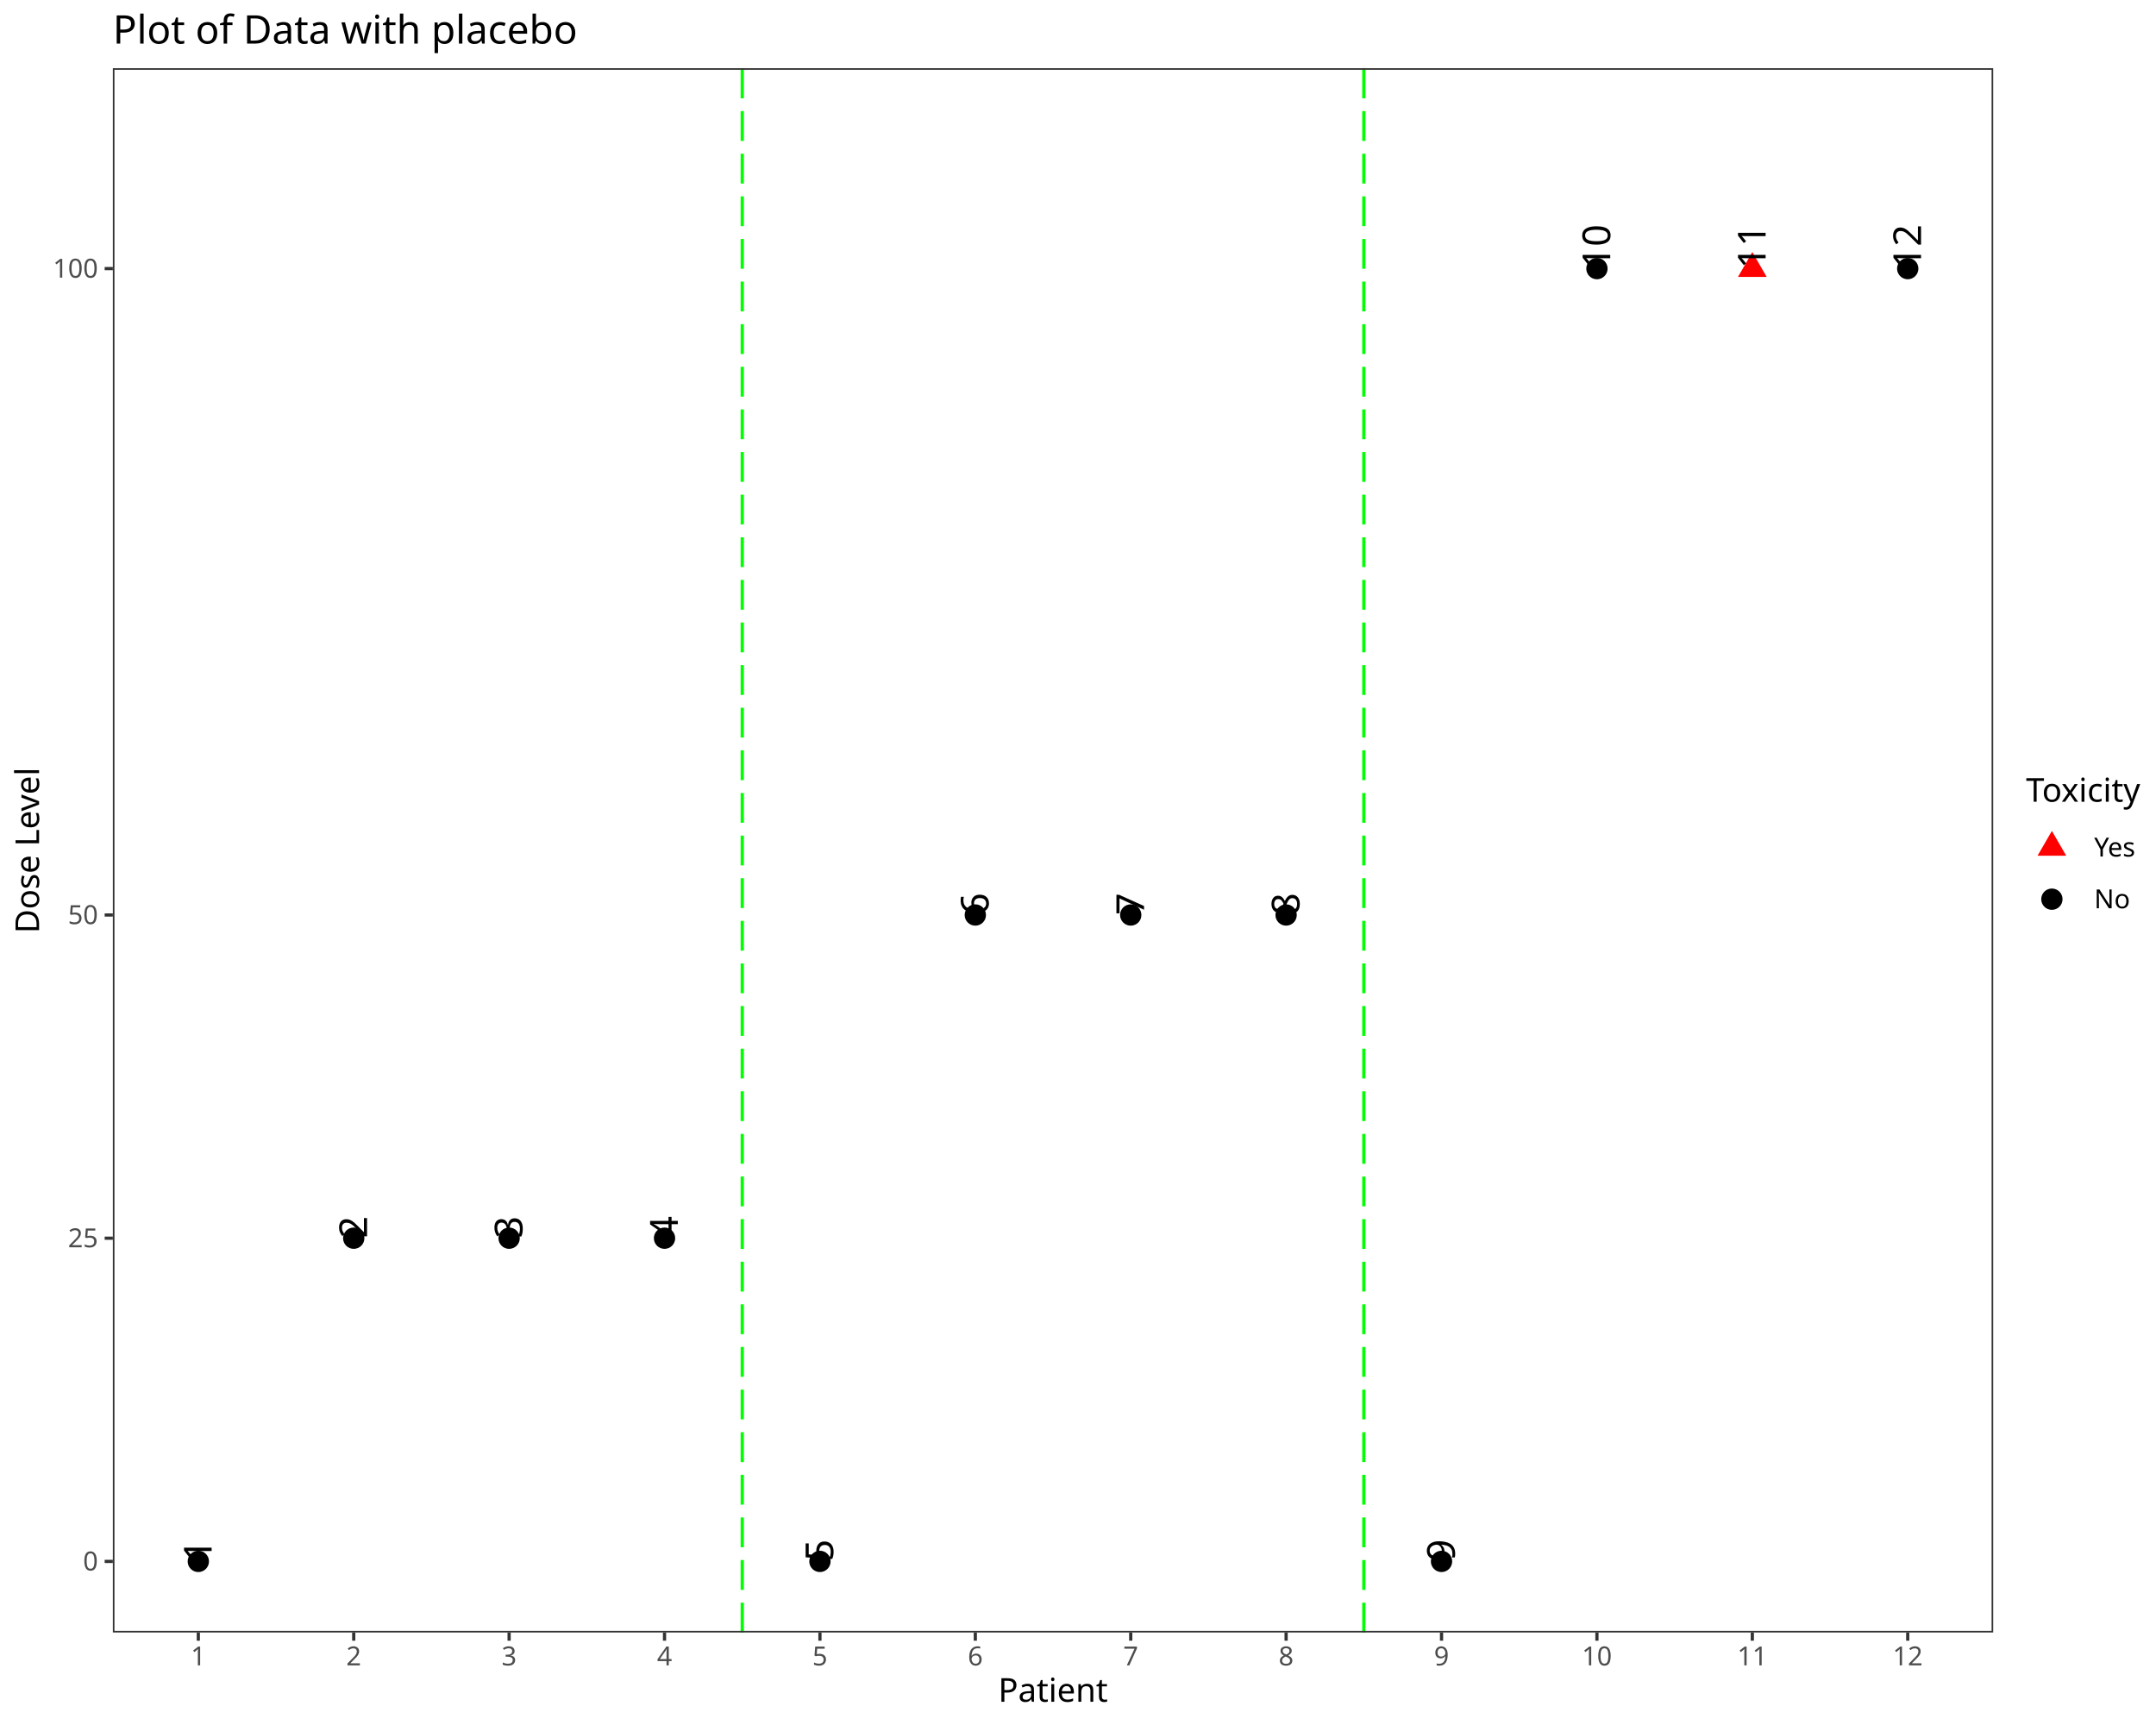
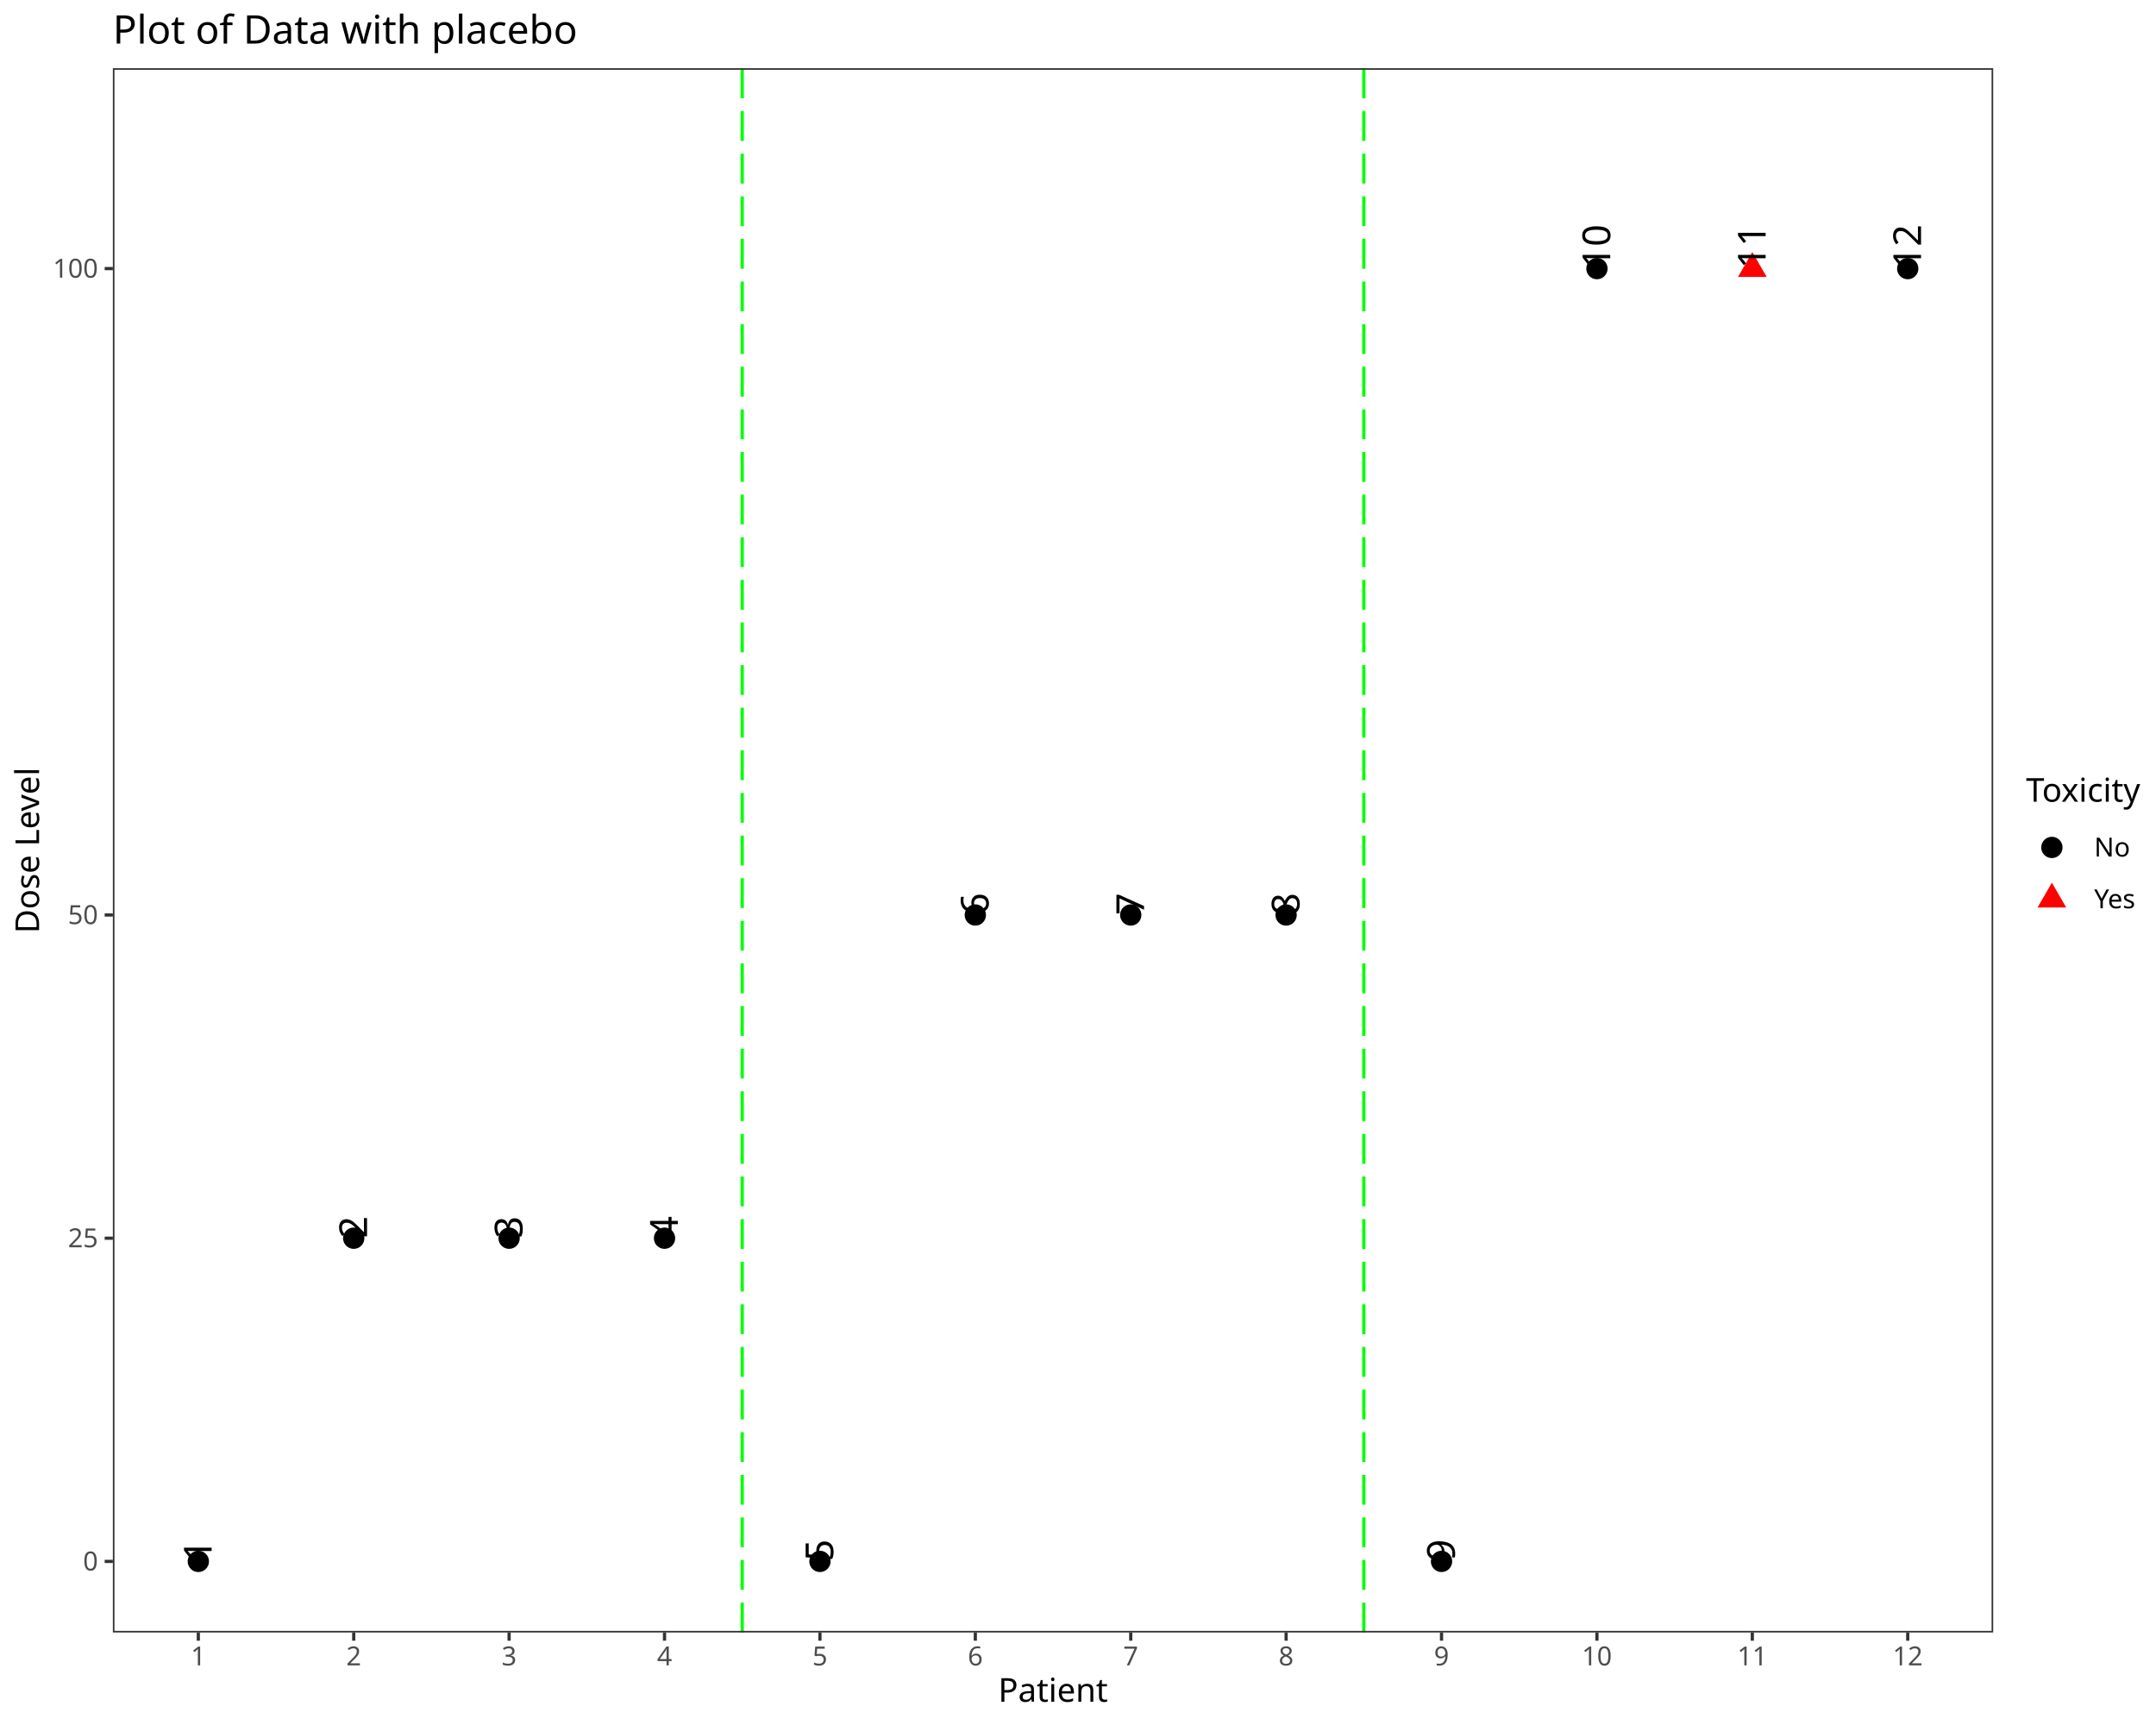
<svg xmlns="http://www.w3.org/2000/svg" class="svglite" data-engine-version="2.0" width="720.00pt" height="576.00pt" viewBox="0 0 720.00 576.00">
  <defs>
    <style type="text/css">
    .svglite line, .svglite polyline, .svglite polygon, .svglite path, .svglite rect, .svglite circle {
      fill: none;
      stroke: #000000;
      stroke-linecap: round;
      stroke-linejoin: round;
      stroke-miterlimit: 10.00;
    }
  </style>
  </defs>
  <rect width="100%" height="100%" style="stroke: none; fill: #FFFFFF;" />
  <defs>
    <clipPath id="cpMC4wMHw3MjAuMDB8MC4wMHw1NzYuMDA=">
      <rect x="0.00" y="0.00" width="720.00" height="576.00" />
    </clipPath>
  </defs>
  <g clip-path="url(#cpMC4wMHw3MjAuMDB8MC4wMHw1NzYuMDA=)">
    <rect x="0.00" y="0.00" width="720.00" height="576.00" style="stroke-width: 1.07; stroke: #FFFFFF; fill: #FFFFFF;" />
  </g>
  <defs>
    <clipPath id="cpMzcuNjl8NjY1LjYzfDIyLjc4fDU0NS4xMQ==">
      <rect x="37.69" y="22.78" width="627.94" height="522.33" />
    </clipPath>
  </defs>
  <g clip-path="url(#cpMzcuNjl8NjY1LjYzfDIyLjc4fDU0NS4xMQ==)">
    <rect x="37.69" y="22.78" width="627.94" height="522.33" style="stroke-width: 1.07; stroke: none; fill: #FFFFFF;" />
    <circle cx="66.23" cy="521.37" r="3.56" style="stroke-width: 0.71; stroke: none; fill: #000000;" />
    <circle cx="118.13" cy="413.45" r="3.56" style="stroke-width: 0.71; stroke: none; fill: #000000;" />
    <circle cx="170.02" cy="413.45" r="3.56" style="stroke-width: 0.71; stroke: none; fill: #000000;" />
    <circle cx="221.92" cy="413.45" r="3.56" style="stroke-width: 0.71; stroke: none; fill: #000000;" />
    <circle cx="273.82" cy="521.37" r="3.56" style="stroke-width: 0.71; stroke: none; fill: #000000;" />
    <circle cx="325.71" cy="305.53" r="3.56" style="stroke-width: 0.71; stroke: none; fill: #000000;" />
    <circle cx="377.61" cy="305.53" r="3.56" style="stroke-width: 0.71; stroke: none; fill: #000000;" />
    <circle cx="429.50" cy="305.53" r="3.56" style="stroke-width: 0.71; stroke: none; fill: #000000;" />
    <circle cx="481.40" cy="521.37" r="3.56" style="stroke-width: 0.71; stroke: none; fill: #000000;" />
    <circle cx="533.30" cy="89.69" r="3.56" style="stroke-width: 0.71; stroke: none; fill: #000000;" />
    <polygon points="585.19,84.16 589.98,92.46 580.41,92.46 " style="stroke-width: 0.71; stroke: none; fill: #FF0000;" />
    <circle cx="637.09" cy="89.69" r="3.56" style="stroke-width: 0.71; stroke: none; fill: #000000;" />
    <line x1="247.87" y1="545.11" x2="247.87" y2="22.78" style="stroke-width: 1.07; stroke: #00FF00; stroke-dasharray: 9.96,4.27; stroke-linecap: butt;" />
    <line x1="455.45" y1="545.11" x2="455.45" y2="22.78" style="stroke-width: 1.07; stroke: #00FF00; stroke-dasharray: 9.96,4.27; stroke-linecap: butt;" />
    <text transform="translate(70.67,521.37) rotate(-90)" style="font-size: 12.90px; font-family: sans;" textLength="14.35px" lengthAdjust="spacingAndGlyphs">  1</text>
    <text transform="translate(122.57,413.45) rotate(-90)" style="font-size: 12.90px; font-family: sans;" textLength="14.35px" lengthAdjust="spacingAndGlyphs">  2</text>
    <text transform="translate(174.46,413.45) rotate(-90)" style="font-size: 12.90px; font-family: sans;" textLength="14.35px" lengthAdjust="spacingAndGlyphs">  3</text>
    <text transform="translate(226.36,413.45) rotate(-90)" style="font-size: 12.90px; font-family: sans;" textLength="14.35px" lengthAdjust="spacingAndGlyphs">  4</text>
    <text transform="translate(278.26,521.37) rotate(-90)" style="font-size: 12.90px; font-family: sans;" textLength="14.35px" lengthAdjust="spacingAndGlyphs">  5</text>
    <text transform="translate(330.15,305.53) rotate(-90)" style="font-size: 12.90px; font-family: sans;" textLength="14.35px" lengthAdjust="spacingAndGlyphs">  6</text>
    <text transform="translate(382.05,305.53) rotate(-90)" style="font-size: 12.90px; font-family: sans;" textLength="14.35px" lengthAdjust="spacingAndGlyphs">  7</text>
    <text transform="translate(433.95,305.53) rotate(-90)" style="font-size: 12.90px; font-family: sans;" textLength="14.35px" lengthAdjust="spacingAndGlyphs">  8</text>
    <text transform="translate(485.84,521.37) rotate(-90)" style="font-size: 12.90px; font-family: sans;" textLength="14.35px" lengthAdjust="spacingAndGlyphs">  9</text>
    <text transform="translate(537.74,89.69) rotate(-90)" style="font-size: 12.90px; font-family: sans;" textLength="21.53px" lengthAdjust="spacingAndGlyphs">  10</text>
    <text transform="translate(589.63,89.69) rotate(-90)" style="font-size: 12.90px; font-family: sans;" textLength="21.53px" lengthAdjust="spacingAndGlyphs">  11</text>
    <text transform="translate(641.53,89.69) rotate(-90)" style="font-size: 12.90px; font-family: sans;" textLength="21.53px" lengthAdjust="spacingAndGlyphs">  12</text>
    <rect x="37.69" y="22.78" width="627.94" height="522.33" style="stroke-width: 1.07; stroke: #333333;" />
  </g>
  <g clip-path="url(#cpMC4wMHw3MjAuMDB8MC4wMHw1NzYuMDA=)">
    <text x="32.76" y="524.40" text-anchor="end" style="font-size: 8.80px; fill: #4D4D4D; font-family: sans;" textLength="4.89px" lengthAdjust="spacingAndGlyphs">0</text>
    <text x="32.76" y="416.48" text-anchor="end" style="font-size: 8.80px; fill: #4D4D4D; font-family: sans;" textLength="9.79px" lengthAdjust="spacingAndGlyphs">25</text>
    <text x="32.76" y="308.56" text-anchor="end" style="font-size: 8.80px; fill: #4D4D4D; font-family: sans;" textLength="9.79px" lengthAdjust="spacingAndGlyphs">50</text>
    <text x="32.76" y="92.72" text-anchor="end" style="font-size: 8.80px; fill: #4D4D4D; font-family: sans;" textLength="14.68px" lengthAdjust="spacingAndGlyphs">100</text>
    <polyline points="34.95,521.37 37.69,521.37 " style="stroke-width: 1.07; stroke: #333333; stroke-linecap: butt;" />
    <polyline points="34.95,413.45 37.69,413.45 " style="stroke-width: 1.07; stroke: #333333; stroke-linecap: butt;" />
    <polyline points="34.95,305.53 37.69,305.53 " style="stroke-width: 1.07; stroke: #333333; stroke-linecap: butt;" />
    <polyline points="34.95,89.69 37.69,89.69 " style="stroke-width: 1.07; stroke: #333333; stroke-linecap: butt;" />
    <polyline points="66.23,547.85 66.23,545.11 " style="stroke-width: 1.07; stroke: #333333; stroke-linecap: butt;" />
    <polyline points="118.13,547.85 118.13,545.11 " style="stroke-width: 1.07; stroke: #333333; stroke-linecap: butt;" />
    <polyline points="170.02,547.85 170.02,545.11 " style="stroke-width: 1.07; stroke: #333333; stroke-linecap: butt;" />
    <polyline points="221.92,547.85 221.92,545.11 " style="stroke-width: 1.07; stroke: #333333; stroke-linecap: butt;" />
    <polyline points="273.82,547.85 273.82,545.11 " style="stroke-width: 1.07; stroke: #333333; stroke-linecap: butt;" />
    <polyline points="325.71,547.85 325.71,545.11 " style="stroke-width: 1.07; stroke: #333333; stroke-linecap: butt;" />
    <polyline points="377.61,547.85 377.61,545.11 " style="stroke-width: 1.07; stroke: #333333; stroke-linecap: butt;" />
    <polyline points="429.50,547.85 429.50,545.11 " style="stroke-width: 1.07; stroke: #333333; stroke-linecap: butt;" />
    <polyline points="481.40,547.85 481.40,545.11 " style="stroke-width: 1.07; stroke: #333333; stroke-linecap: butt;" />
    <polyline points="533.30,547.85 533.30,545.11 " style="stroke-width: 1.07; stroke: #333333; stroke-linecap: butt;" />
    <polyline points="585.19,547.85 585.19,545.11 " style="stroke-width: 1.07; stroke: #333333; stroke-linecap: butt;" />
    <polyline points="637.09,547.85 637.09,545.11 " style="stroke-width: 1.07; stroke: #333333; stroke-linecap: butt;" />
    <text x="66.23" y="556.10" text-anchor="middle" style="font-size: 8.80px; fill: #4D4D4D; font-family: sans;" textLength="4.89px" lengthAdjust="spacingAndGlyphs">1</text>
    <text x="118.13" y="556.10" text-anchor="middle" style="font-size: 8.80px; fill: #4D4D4D; font-family: sans;" textLength="4.89px" lengthAdjust="spacingAndGlyphs">2</text>
    <text x="170.02" y="556.10" text-anchor="middle" style="font-size: 8.80px; fill: #4D4D4D; font-family: sans;" textLength="4.89px" lengthAdjust="spacingAndGlyphs">3</text>
    <text x="221.92" y="556.10" text-anchor="middle" style="font-size: 8.80px; fill: #4D4D4D; font-family: sans;" textLength="4.89px" lengthAdjust="spacingAndGlyphs">4</text>
    <text x="273.82" y="556.10" text-anchor="middle" style="font-size: 8.80px; fill: #4D4D4D; font-family: sans;" textLength="4.89px" lengthAdjust="spacingAndGlyphs">5</text>
    <text x="325.71" y="556.10" text-anchor="middle" style="font-size: 8.80px; fill: #4D4D4D; font-family: sans;" textLength="4.89px" lengthAdjust="spacingAndGlyphs">6</text>
    <text x="377.61" y="556.10" text-anchor="middle" style="font-size: 8.80px; fill: #4D4D4D; font-family: sans;" textLength="4.89px" lengthAdjust="spacingAndGlyphs">7</text>
    <text x="429.50" y="556.10" text-anchor="middle" style="font-size: 8.80px; fill: #4D4D4D; font-family: sans;" textLength="4.89px" lengthAdjust="spacingAndGlyphs">8</text>
    <text x="481.40" y="556.10" text-anchor="middle" style="font-size: 8.80px; fill: #4D4D4D; font-family: sans;" textLength="4.89px" lengthAdjust="spacingAndGlyphs">9</text>
    <text x="533.30" y="556.10" text-anchor="middle" style="font-size: 8.80px; fill: #4D4D4D; font-family: sans;" textLength="9.79px" lengthAdjust="spacingAndGlyphs">10</text>
    <text x="585.19" y="556.10" text-anchor="middle" style="font-size: 8.80px; fill: #4D4D4D; font-family: sans;" textLength="9.79px" lengthAdjust="spacingAndGlyphs">11</text>
    <text x="637.09" y="556.10" text-anchor="middle" style="font-size: 8.80px; fill: #4D4D4D; font-family: sans;" textLength="9.79px" lengthAdjust="spacingAndGlyphs">12</text>
    <text x="351.66" y="568.24" text-anchor="middle" style="font-size: 11.00px; font-family: sans;" textLength="34.25px" lengthAdjust="spacingAndGlyphs">Patient</text>
    <text transform="translate(13.05,283.95) rotate(-90)" text-anchor="middle" style="font-size: 11.00px; font-family: sans;" textLength="55.04px" lengthAdjust="spacingAndGlyphs">Dose Level</text>
    <rect x="676.59" y="259.00" width="37.93" height="49.89" style="stroke-width: 1.07; stroke: none; fill: #FFFFFF;" />
    <text x="676.59" y="267.71" style="font-size: 11.00px; font-family: sans;" textLength="37.29px" lengthAdjust="spacingAndGlyphs">Toxicity</text>
    <rect x="676.59" y="274.33" width="17.28" height="17.28" style="stroke-width: 1.07; stroke: none; fill: #FFFFFF;" />
-     <polygon points="685.23,277.45 690.02,285.74 680.44,285.74 " style="stroke-width: 0.71; stroke: none; fill: #FF0000;" />
+     <circle cx="685.23" cy="282.97" r="3.56" style="stroke-width: 0.71; stroke: none; fill: #000000;" />
    <rect x="676.59" y="291.61" width="17.28" height="17.28" style="stroke-width: 1.07; stroke: none; fill: #FFFFFF;" />
-     <circle cx="685.23" cy="300.25" r="3.56" style="stroke-width: 0.71; stroke: none; fill: #000000;" />
-     <text x="699.35" y="286.00" style="font-size: 8.80px; font-family: sans;" textLength="15.17px" lengthAdjust="spacingAndGlyphs">Yes</text>
-     <text x="699.35" y="303.28" style="font-size: 8.80px; font-family: sans;" textLength="11.25px" lengthAdjust="spacingAndGlyphs">No</text>
+     <polygon points="685.23,294.73 690.02,303.02 680.44,303.02 " style="stroke-width: 0.71; stroke: none; fill: #FF0000;" />
+     <text x="699.35" y="286.00" style="font-size: 8.80px; font-family: sans;" textLength="11.25px" lengthAdjust="spacingAndGlyphs">No</text>
+     <text x="699.35" y="303.28" style="font-size: 8.80px; font-family: sans;" textLength="15.17px" lengthAdjust="spacingAndGlyphs">Yes</text>
    <text x="37.69" y="14.56" style="font-size: 13.20px; font-family: sans;" textLength="146.03px" lengthAdjust="spacingAndGlyphs">Plot of Data with placebo</text>
  </g>
</svg>
